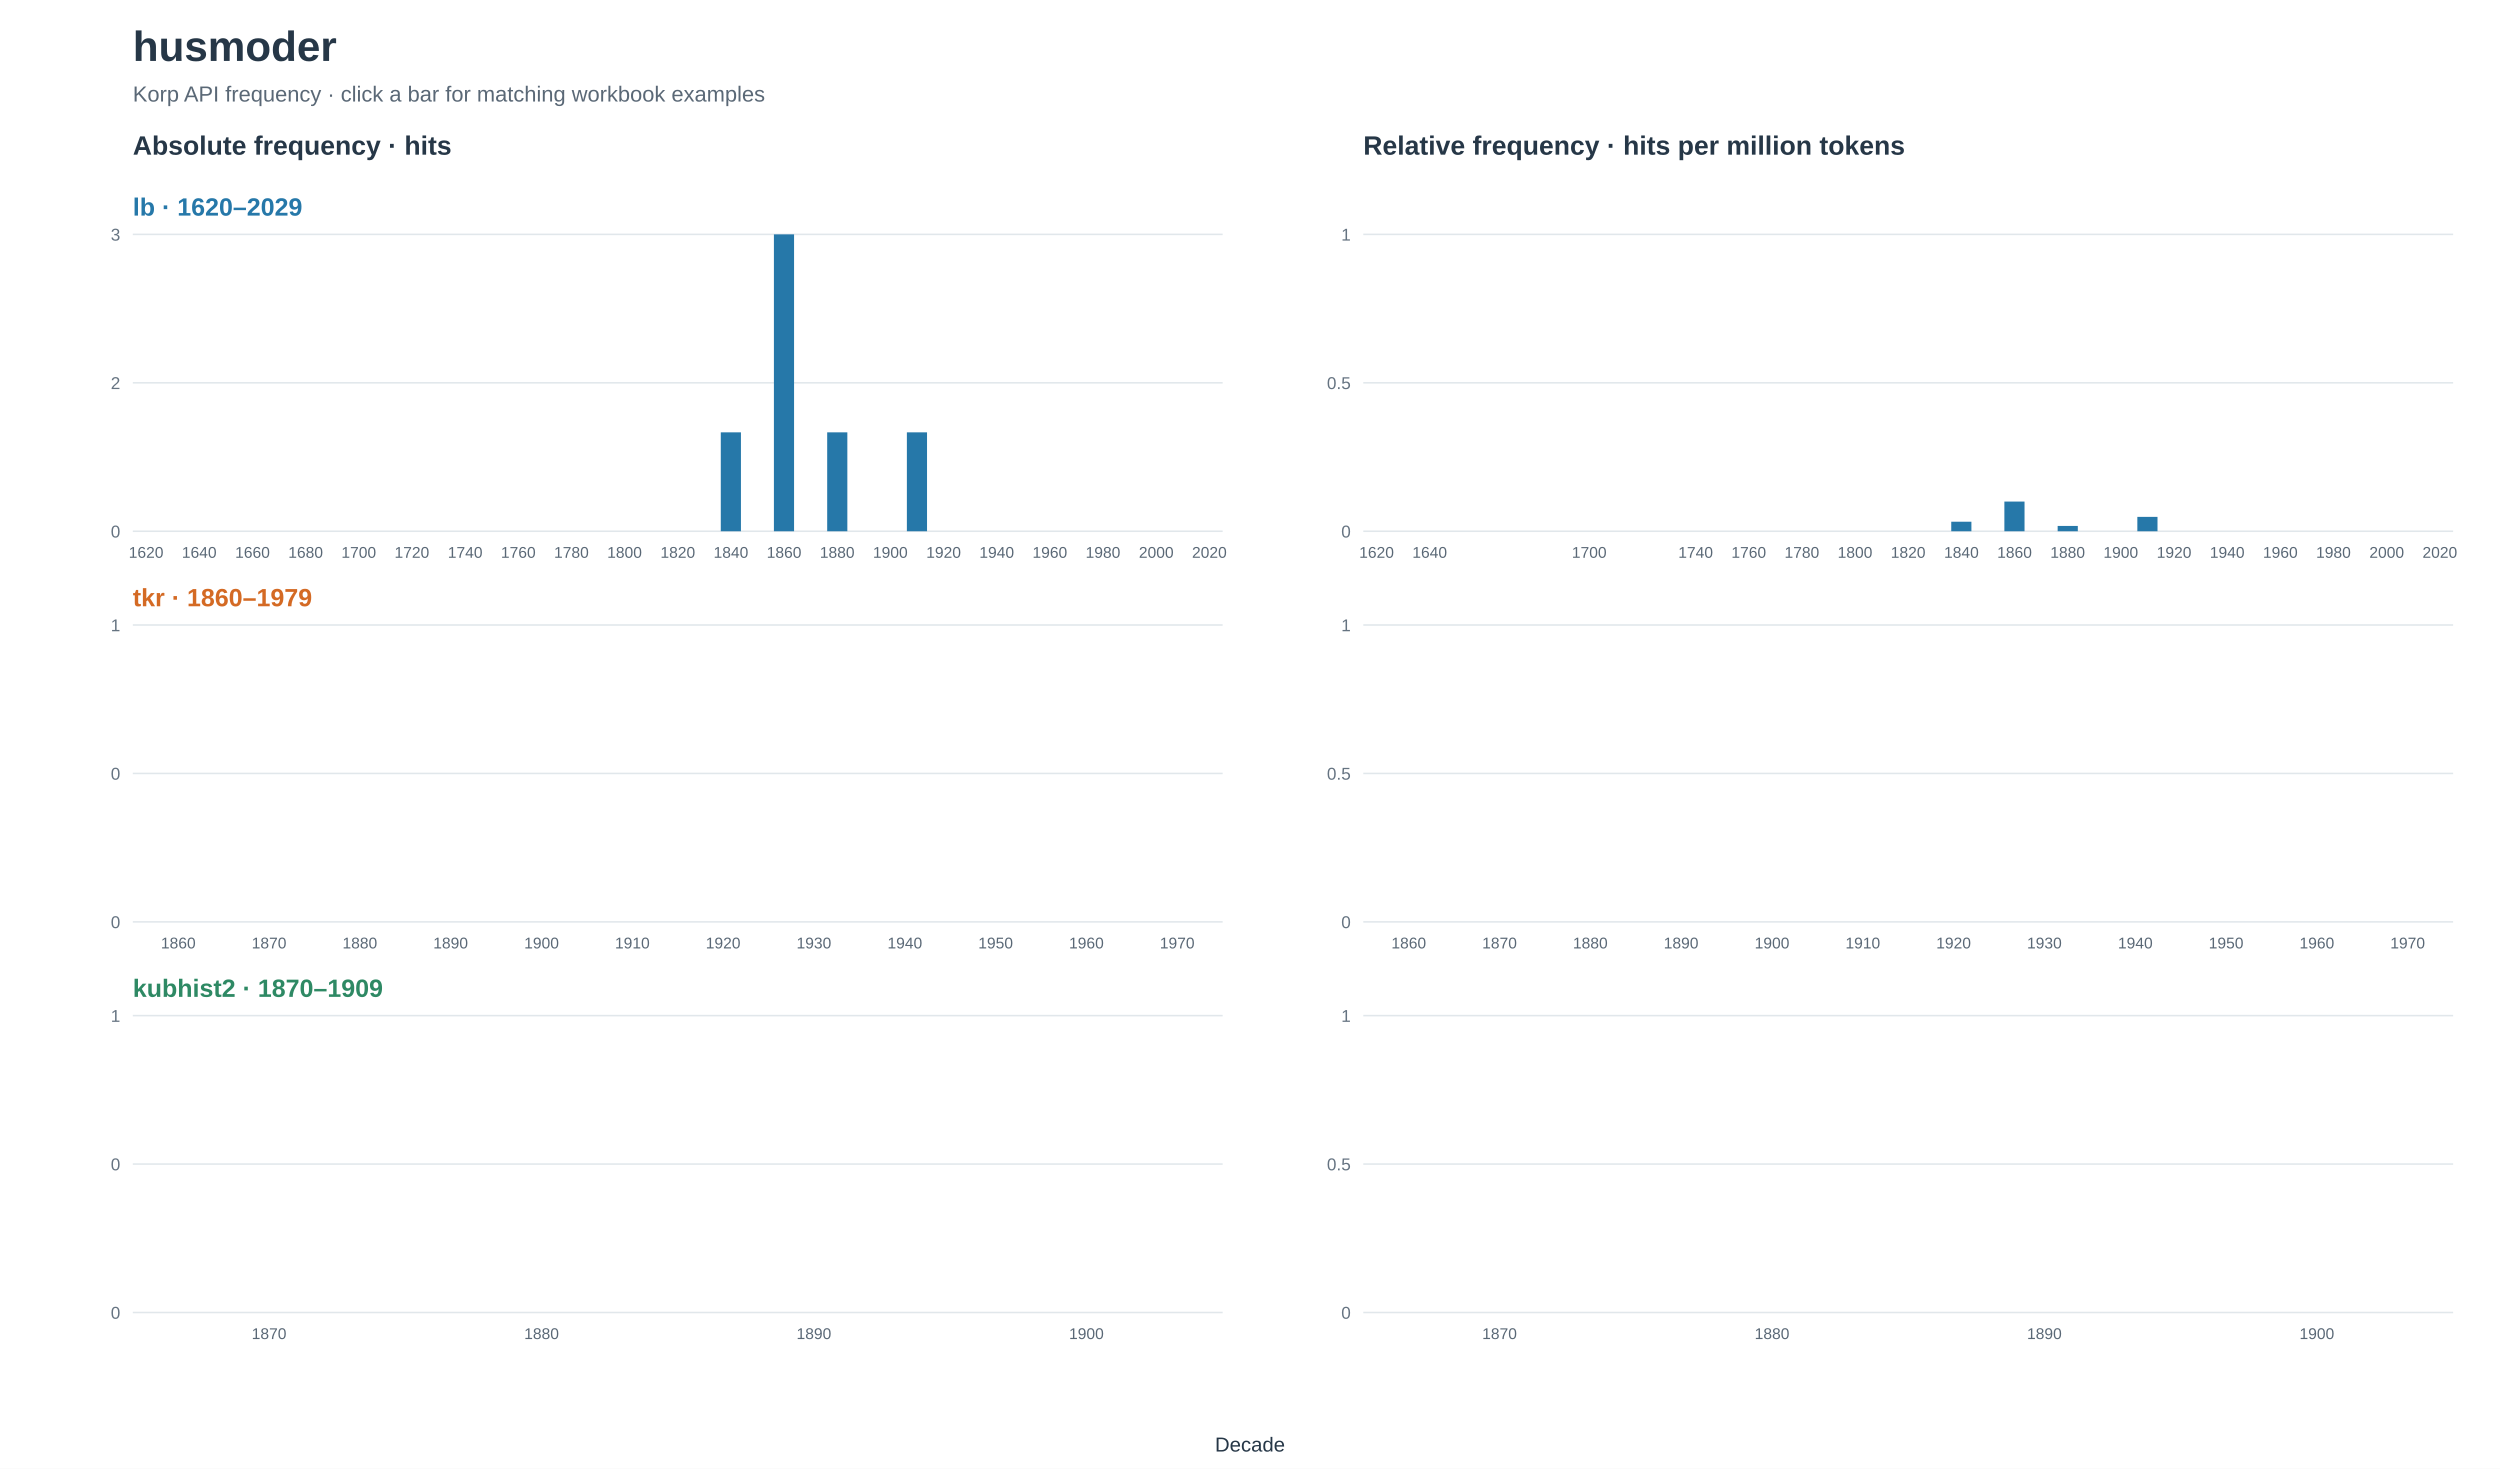
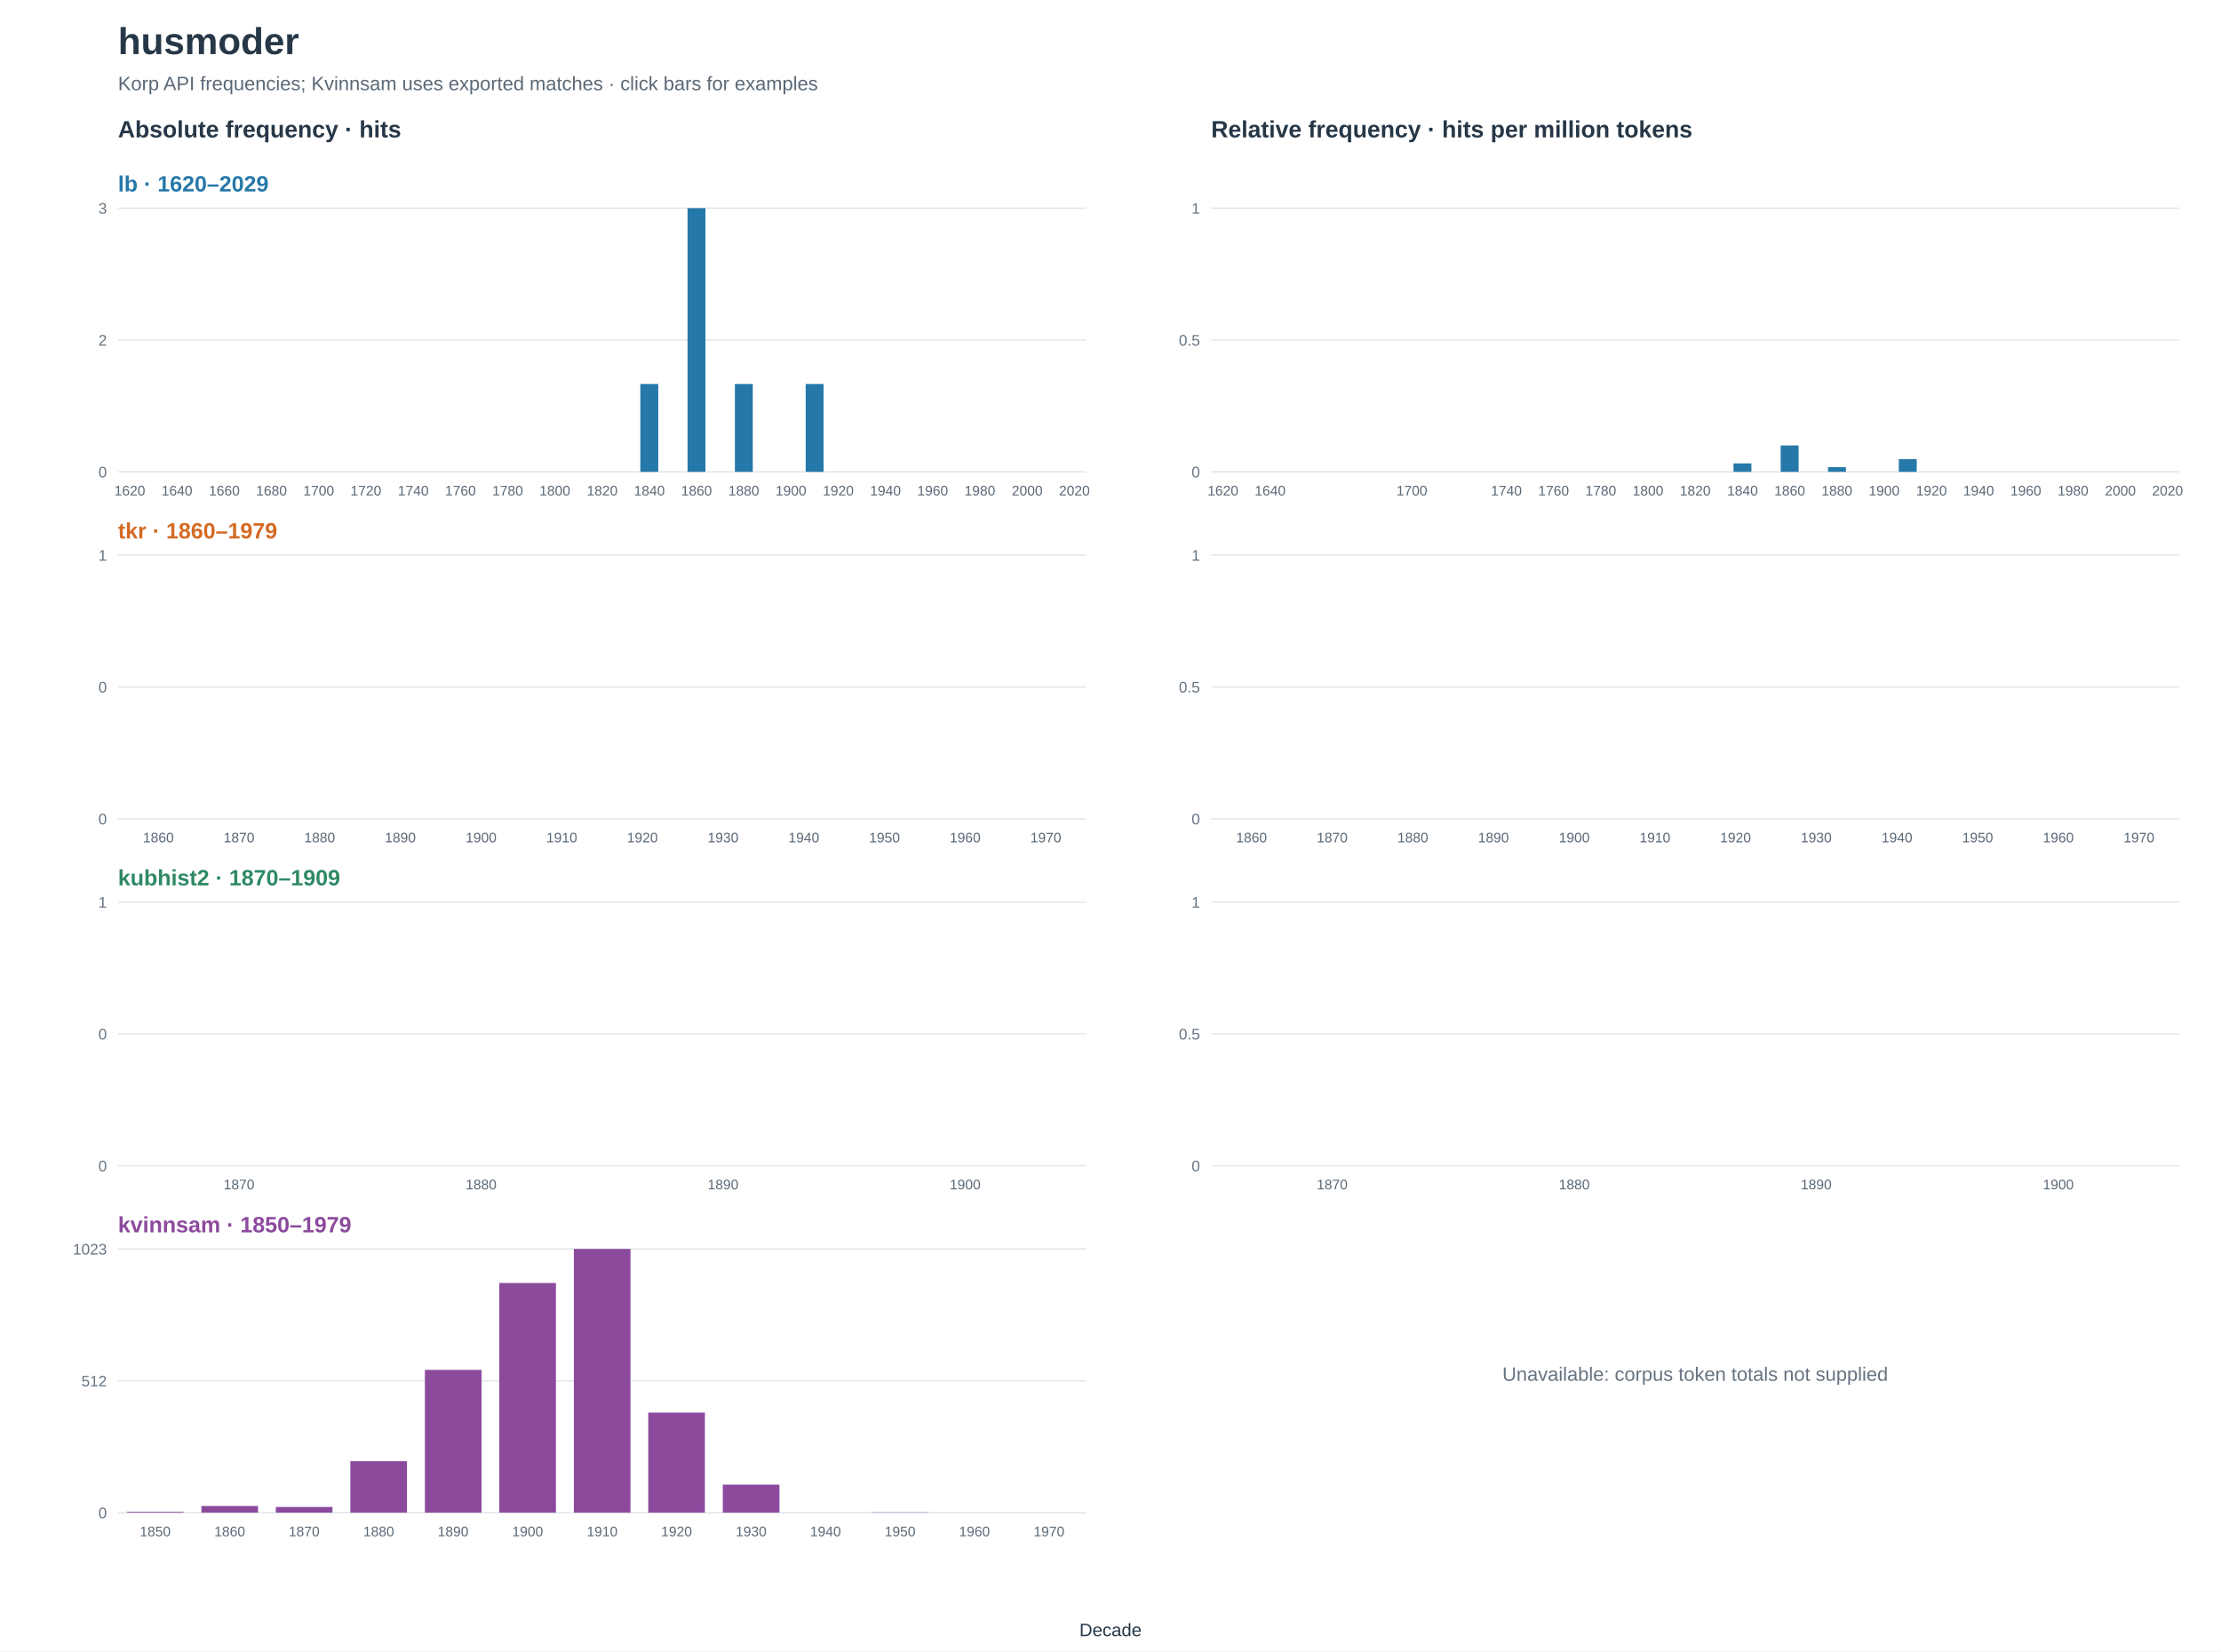
- <svg xmlns="http://www.w3.org/2000/svg" viewBox="0 0 1600 940" role="img" aria-label="husmoder frequency by decade and resource">
+ <svg xmlns="http://www.w3.org/2000/svg" viewBox="0 0 1600 1190" role="img" aria-label="husmoder frequency by decade and resource">
  <rect width="100%" height="100%" fill="white" />
  <style>text{font-family:Arial,Helvetica,sans-serif}</style>
  <text x="85.0" y="39.0" font-size="27" text-anchor="start" fill="#263747" font-weight="bold">husmoder</text>
-   <text x="85.0" y="65.0" font-size="14" text-anchor="start" fill="#5a6876" font-weight="normal">Korp API frequency · click a bar for matching workbook examples</text>
+   <text x="85.0" y="65.0" font-size="14" text-anchor="start" fill="#5a6876" font-weight="normal">Korp API frequencies; Kvinnsam uses exported matches · click bars for examples</text>
  <text x="85.0" y="99.0" font-size="17" text-anchor="start" fill="#263747" font-weight="bold">Absolute frequency · hits</text>
  <text x="872.5" y="99.0" font-size="17" text-anchor="start" fill="#263747" font-weight="bold">Relative frequency · hits per million tokens</text>
  <text x="85.0" y="138.0" font-size="16" text-anchor="start" fill="#2678a9" font-weight="bold">lb · 1620–2029</text>
  <line x1="85.0" y1="340.0" x2="782.5" y2="340.0" stroke="#e1e7eb" />
  <text x="77.0" y="344.0" font-size="11" text-anchor="end" fill="#657381" font-weight="normal">0</text>
  <line x1="85.0" y1="245.0" x2="782.5" y2="245.0" stroke="#e1e7eb" />
  <text x="77.0" y="249.0" font-size="11" text-anchor="end" fill="#657381" font-weight="normal">2</text>
  <line x1="85.0" y1="150.0" x2="782.5" y2="150.0" stroke="#e1e7eb" />
  <text x="77.0" y="154.0" font-size="11" text-anchor="end" fill="#657381" font-weight="normal">3</text>
  <text x="93.5" y="357.0" font-size="10" text-anchor="middle" fill="#5a6876" font-weight="normal">1620</text>
  <text x="127.5" y="357.0" font-size="10" text-anchor="middle" fill="#5a6876" font-weight="normal">1640</text>
  <text x="161.6" y="357.0" font-size="10" text-anchor="middle" fill="#5a6876" font-weight="normal">1660</text>
  <text x="195.6" y="357.0" font-size="10" text-anchor="middle" fill="#5a6876" font-weight="normal">1680</text>
  <text x="229.6" y="357.0" font-size="10" text-anchor="middle" fill="#5a6876" font-weight="normal">1700</text>
  <text x="263.6" y="357.0" font-size="10" text-anchor="middle" fill="#5a6876" font-weight="normal">1720</text>
  <text x="297.7" y="357.0" font-size="10" text-anchor="middle" fill="#5a6876" font-weight="normal">1740</text>
  <text x="331.7" y="357.0" font-size="10" text-anchor="middle" fill="#5a6876" font-weight="normal">1760</text>
  <text x="365.7" y="357.0" font-size="10" text-anchor="middle" fill="#5a6876" font-weight="normal">1780</text>
  <text x="399.7" y="357.0" font-size="10" text-anchor="middle" fill="#5a6876" font-weight="normal">1800</text>
  <text x="433.8" y="357.0" font-size="10" text-anchor="middle" fill="#5a6876" font-weight="normal">1820</text>
  <a href="../examples.html?word=husmoder&amp;resource=lb&amp;decade=1840" target="_blank" rel="noopener noreferrer">
    <rect x="461.3" y="276.7" width="12.9" height="63.3" fill="#2678a9" style="cursor:pointer" />
  </a>
  <text x="467.8" y="357.0" font-size="10" text-anchor="middle" fill="#5a6876" font-weight="normal">1840</text>
  <a href="../examples.html?word=husmoder&amp;resource=lb&amp;decade=1860" target="_blank" rel="noopener noreferrer">
    <rect x="495.3" y="150.0" width="12.9" height="190.0" fill="#2678a9" style="cursor:pointer" />
  </a>
  <text x="501.8" y="357.0" font-size="10" text-anchor="middle" fill="#5a6876" font-weight="normal">1860</text>
  <a href="../examples.html?word=husmoder&amp;resource=lb&amp;decade=1880" target="_blank" rel="noopener noreferrer">
    <rect x="529.4" y="276.7" width="12.9" height="63.3" fill="#2678a9" style="cursor:pointer" />
  </a>
  <text x="535.8" y="357.0" font-size="10" text-anchor="middle" fill="#5a6876" font-weight="normal">1880</text>
  <text x="569.8" y="357.0" font-size="10" text-anchor="middle" fill="#5a6876" font-weight="normal">1900</text>
  <a href="../examples.html?word=husmoder&amp;resource=lb&amp;decade=1910" target="_blank" rel="noopener noreferrer">
    <rect x="580.4" y="276.7" width="12.9" height="63.3" fill="#2678a9" style="cursor:pointer" />
  </a>
  <text x="603.9" y="357.0" font-size="10" text-anchor="middle" fill="#5a6876" font-weight="normal">1920</text>
  <text x="637.9" y="357.0" font-size="10" text-anchor="middle" fill="#5a6876" font-weight="normal">1940</text>
  <text x="671.9" y="357.0" font-size="10" text-anchor="middle" fill="#5a6876" font-weight="normal">1960</text>
  <text x="705.9" y="357.0" font-size="10" text-anchor="middle" fill="#5a6876" font-weight="normal">1980</text>
  <text x="740.0" y="357.0" font-size="10" text-anchor="middle" fill="#5a6876" font-weight="normal">2000</text>
  <text x="774.0" y="357.0" font-size="10" text-anchor="middle" fill="#5a6876" font-weight="normal">2020</text>
  <line x1="872.5" y1="340.0" x2="1570.0" y2="340.0" stroke="#e1e7eb" />
  <text x="864.5" y="344.0" font-size="11" text-anchor="end" fill="#657381" font-weight="normal">0</text>
  <line x1="872.5" y1="245.0" x2="1570.0" y2="245.0" stroke="#e1e7eb" />
  <text x="864.5" y="249.0" font-size="11" text-anchor="end" fill="#657381" font-weight="normal">0.5</text>
  <line x1="872.5" y1="150.0" x2="1570.0" y2="150.0" stroke="#e1e7eb" />
  <text x="864.5" y="154.0" font-size="11" text-anchor="end" fill="#657381" font-weight="normal">1</text>
  <text x="881.0" y="357.0" font-size="10" text-anchor="middle" fill="#5a6876" font-weight="normal">1620</text>
  <text x="915.0" y="357.0" font-size="10" text-anchor="middle" fill="#5a6876" font-weight="normal">1640</text>
  <text x="1017.1" y="357.0" font-size="10" text-anchor="middle" fill="#5a6876" font-weight="normal">1700</text>
  <text x="1085.2" y="357.0" font-size="10" text-anchor="middle" fill="#5a6876" font-weight="normal">1740</text>
  <text x="1119.2" y="357.0" font-size="10" text-anchor="middle" fill="#5a6876" font-weight="normal">1760</text>
  <text x="1153.2" y="357.0" font-size="10" text-anchor="middle" fill="#5a6876" font-weight="normal">1780</text>
  <text x="1187.2" y="357.0" font-size="10" text-anchor="middle" fill="#5a6876" font-weight="normal">1800</text>
  <text x="1221.2" y="357.0" font-size="10" text-anchor="middle" fill="#5a6876" font-weight="normal">1820</text>
  <a href="../examples.html?word=husmoder&amp;resource=lb&amp;decade=1840" target="_blank" rel="noopener noreferrer">
    <rect x="1248.8" y="333.9" width="12.9" height="6.1" fill="#2678a9" style="cursor:pointer" />
  </a>
  <text x="1255.3" y="357.0" font-size="10" text-anchor="middle" fill="#5a6876" font-weight="normal">1840</text>
  <a href="../examples.html?word=husmoder&amp;resource=lb&amp;decade=1860" target="_blank" rel="noopener noreferrer">
    <rect x="1282.8" y="321.0" width="12.9" height="19.0" fill="#2678a9" style="cursor:pointer" />
  </a>
  <text x="1289.3" y="357.0" font-size="10" text-anchor="middle" fill="#5a6876" font-weight="normal">1860</text>
  <a href="../examples.html?word=husmoder&amp;resource=lb&amp;decade=1880" target="_blank" rel="noopener noreferrer">
    <rect x="1316.9" y="336.6" width="12.9" height="3.4" fill="#2678a9" style="cursor:pointer" />
  </a>
  <text x="1323.3" y="357.0" font-size="10" text-anchor="middle" fill="#5a6876" font-weight="normal">1880</text>
  <text x="1357.3" y="357.0" font-size="10" text-anchor="middle" fill="#5a6876" font-weight="normal">1900</text>
  <a href="../examples.html?word=husmoder&amp;resource=lb&amp;decade=1910" target="_blank" rel="noopener noreferrer">
    <rect x="1367.9" y="330.8" width="12.9" height="9.2" fill="#2678a9" style="cursor:pointer" />
  </a>
  <text x="1391.4" y="357.0" font-size="10" text-anchor="middle" fill="#5a6876" font-weight="normal">1920</text>
  <text x="1425.4" y="357.0" font-size="10" text-anchor="middle" fill="#5a6876" font-weight="normal">1940</text>
  <text x="1459.4" y="357.0" font-size="10" text-anchor="middle" fill="#5a6876" font-weight="normal">1960</text>
  <text x="1493.4" y="357.0" font-size="10" text-anchor="middle" fill="#5a6876" font-weight="normal">1980</text>
  <text x="1527.5" y="357.0" font-size="10" text-anchor="middle" fill="#5a6876" font-weight="normal">2000</text>
  <text x="1561.5" y="357.0" font-size="10" text-anchor="middle" fill="#5a6876" font-weight="normal">2020</text>
  <text x="85.0" y="388.0" font-size="16" text-anchor="start" fill="#d46a24" font-weight="bold">tkr · 1860–1979</text>
  <line x1="85.0" y1="590.0" x2="782.5" y2="590.0" stroke="#e1e7eb" />
  <text x="77.0" y="594.0" font-size="11" text-anchor="end" fill="#657381" font-weight="normal">0</text>
  <line x1="85.0" y1="495.0" x2="782.5" y2="495.0" stroke="#e1e7eb" />
  <text x="77.0" y="499.0" font-size="11" text-anchor="end" fill="#657381" font-weight="normal">0</text>
  <line x1="85.0" y1="400.0" x2="782.5" y2="400.0" stroke="#e1e7eb" />
  <text x="77.0" y="404.0" font-size="11" text-anchor="end" fill="#657381" font-weight="normal">1</text>
  <text x="114.1" y="607.0" font-size="10" text-anchor="middle" fill="#5a6876" font-weight="normal">1860</text>
  <text x="172.2" y="607.0" font-size="10" text-anchor="middle" fill="#5a6876" font-weight="normal">1870</text>
  <text x="230.3" y="607.0" font-size="10" text-anchor="middle" fill="#5a6876" font-weight="normal">1880</text>
  <text x="288.4" y="607.0" font-size="10" text-anchor="middle" fill="#5a6876" font-weight="normal">1890</text>
  <text x="346.6" y="607.0" font-size="10" text-anchor="middle" fill="#5a6876" font-weight="normal">1900</text>
  <text x="404.7" y="607.0" font-size="10" text-anchor="middle" fill="#5a6876" font-weight="normal">1910</text>
  <text x="462.8" y="607.0" font-size="10" text-anchor="middle" fill="#5a6876" font-weight="normal">1920</text>
  <text x="520.9" y="607.0" font-size="10" text-anchor="middle" fill="#5a6876" font-weight="normal">1930</text>
  <text x="579.1" y="607.0" font-size="10" text-anchor="middle" fill="#5a6876" font-weight="normal">1940</text>
  <text x="637.2" y="607.0" font-size="10" text-anchor="middle" fill="#5a6876" font-weight="normal">1950</text>
  <text x="695.3" y="607.0" font-size="10" text-anchor="middle" fill="#5a6876" font-weight="normal">1960</text>
  <text x="753.4" y="607.0" font-size="10" text-anchor="middle" fill="#5a6876" font-weight="normal">1970</text>
  <line x1="872.5" y1="590.0" x2="1570.0" y2="590.0" stroke="#e1e7eb" />
  <text x="864.5" y="594.0" font-size="11" text-anchor="end" fill="#657381" font-weight="normal">0</text>
  <line x1="872.5" y1="495.0" x2="1570.0" y2="495.0" stroke="#e1e7eb" />
  <text x="864.5" y="499.0" font-size="11" text-anchor="end" fill="#657381" font-weight="normal">0.5</text>
  <line x1="872.5" y1="400.0" x2="1570.0" y2="400.0" stroke="#e1e7eb" />
  <text x="864.5" y="404.0" font-size="11" text-anchor="end" fill="#657381" font-weight="normal">1</text>
  <text x="901.6" y="607.0" font-size="10" text-anchor="middle" fill="#5a6876" font-weight="normal">1860</text>
  <text x="959.7" y="607.0" font-size="10" text-anchor="middle" fill="#5a6876" font-weight="normal">1870</text>
  <text x="1017.8" y="607.0" font-size="10" text-anchor="middle" fill="#5a6876" font-weight="normal">1880</text>
  <text x="1075.9" y="607.0" font-size="10" text-anchor="middle" fill="#5a6876" font-weight="normal">1890</text>
  <text x="1134.1" y="607.0" font-size="10" text-anchor="middle" fill="#5a6876" font-weight="normal">1900</text>
  <text x="1192.2" y="607.0" font-size="10" text-anchor="middle" fill="#5a6876" font-weight="normal">1910</text>
  <text x="1250.3" y="607.0" font-size="10" text-anchor="middle" fill="#5a6876" font-weight="normal">1920</text>
  <text x="1308.4" y="607.0" font-size="10" text-anchor="middle" fill="#5a6876" font-weight="normal">1930</text>
  <text x="1366.6" y="607.0" font-size="10" text-anchor="middle" fill="#5a6876" font-weight="normal">1940</text>
  <text x="1424.7" y="607.0" font-size="10" text-anchor="middle" fill="#5a6876" font-weight="normal">1950</text>
  <text x="1482.8" y="607.0" font-size="10" text-anchor="middle" fill="#5a6876" font-weight="normal">1960</text>
  <text x="1540.9" y="607.0" font-size="10" text-anchor="middle" fill="#5a6876" font-weight="normal">1970</text>
  <text x="85.0" y="638.0" font-size="16" text-anchor="start" fill="#2e8964" font-weight="bold">kubhist2 · 1870–1909</text>
  <line x1="85.0" y1="840.0" x2="782.5" y2="840.0" stroke="#e1e7eb" />
  <text x="77.0" y="844.0" font-size="11" text-anchor="end" fill="#657381" font-weight="normal">0</text>
  <line x1="85.0" y1="745.0" x2="782.5" y2="745.0" stroke="#e1e7eb" />
  <text x="77.0" y="749.0" font-size="11" text-anchor="end" fill="#657381" font-weight="normal">0</text>
  <line x1="85.0" y1="650.0" x2="782.5" y2="650.0" stroke="#e1e7eb" />
  <text x="77.0" y="654.0" font-size="11" text-anchor="end" fill="#657381" font-weight="normal">1</text>
  <text x="172.2" y="857.0" font-size="10" text-anchor="middle" fill="#5a6876" font-weight="normal">1870</text>
  <text x="346.6" y="857.0" font-size="10" text-anchor="middle" fill="#5a6876" font-weight="normal">1880</text>
  <text x="520.9" y="857.0" font-size="10" text-anchor="middle" fill="#5a6876" font-weight="normal">1890</text>
  <text x="695.3" y="857.0" font-size="10" text-anchor="middle" fill="#5a6876" font-weight="normal">1900</text>
  <line x1="872.5" y1="840.0" x2="1570.0" y2="840.0" stroke="#e1e7eb" />
  <text x="864.5" y="844.0" font-size="11" text-anchor="end" fill="#657381" font-weight="normal">0</text>
  <line x1="872.5" y1="745.0" x2="1570.0" y2="745.0" stroke="#e1e7eb" />
  <text x="864.5" y="749.0" font-size="11" text-anchor="end" fill="#657381" font-weight="normal">0.5</text>
  <line x1="872.5" y1="650.0" x2="1570.0" y2="650.0" stroke="#e1e7eb" />
  <text x="864.5" y="654.0" font-size="11" text-anchor="end" fill="#657381" font-weight="normal">1</text>
  <text x="959.7" y="857.0" font-size="10" text-anchor="middle" fill="#5a6876" font-weight="normal">1870</text>
  <text x="1134.1" y="857.0" font-size="10" text-anchor="middle" fill="#5a6876" font-weight="normal">1880</text>
  <text x="1308.4" y="857.0" font-size="10" text-anchor="middle" fill="#5a6876" font-weight="normal">1890</text>
  <text x="1482.8" y="857.0" font-size="10" text-anchor="middle" fill="#5a6876" font-weight="normal">1900</text>
-   <text x="800.0" y="929.0" font-size="13" text-anchor="middle" fill="#263747" font-weight="normal">Decade</text>
+   <text x="85.0" y="888.0" font-size="16" text-anchor="start" fill="#8c4a9d" font-weight="bold">kvinnsam · 1850–1979</text>
+   <line x1="85.0" y1="1090.0" x2="782.5" y2="1090.0" stroke="#e1e7eb" />
+   <text x="77.0" y="1094.0" font-size="11" text-anchor="end" fill="#657381" font-weight="normal">0</text>
+   <line x1="85.0" y1="995.0" x2="782.5" y2="995.0" stroke="#e1e7eb" />
+   <text x="77.0" y="999.0" font-size="11" text-anchor="end" fill="#657381" font-weight="normal">512</text>
+   <line x1="85.0" y1="900.0" x2="782.5" y2="900.0" stroke="#e1e7eb" />
+   <text x="77.0" y="904.0" font-size="11" text-anchor="end" fill="#657381" font-weight="normal">1023</text>
+   <a href="../examples.html?word=husmoder&amp;resource=kvinnsam&amp;decade=1850" target="_blank" rel="noopener noreferrer">
+     <rect x="91.4" y="1089.4" width="40.8" height="0.6" fill="#8c4a9d" style="cursor:pointer" />
+   </a>
+   <text x="111.8" y="1107.0" font-size="10" text-anchor="middle" fill="#5a6876" font-weight="normal">1850</text>
+   <a href="../examples.html?word=husmoder&amp;resource=kvinnsam&amp;decade=1860" target="_blank" rel="noopener noreferrer">
+     <rect x="145.1" y="1085.2" width="40.8" height="4.8" fill="#8c4a9d" style="cursor:pointer" />
+   </a>
+   <text x="165.5" y="1107.0" font-size="10" text-anchor="middle" fill="#5a6876" font-weight="normal">1860</text>
+   <a href="../examples.html?word=husmoder&amp;resource=kvinnsam&amp;decade=1870" target="_blank" rel="noopener noreferrer">
+     <rect x="198.7" y="1085.9" width="40.8" height="4.1" fill="#8c4a9d" style="cursor:pointer" />
+   </a>
+   <text x="219.1" y="1107.0" font-size="10" text-anchor="middle" fill="#5a6876" font-weight="normal">1870</text>
+   <a href="../examples.html?word=husmoder&amp;resource=kvinnsam&amp;decade=1880" target="_blank" rel="noopener noreferrer">
+     <rect x="252.4" y="1052.9" width="40.8" height="37.1" fill="#8c4a9d" style="cursor:pointer" />
+   </a>
+   <text x="272.8" y="1107.0" font-size="10" text-anchor="middle" fill="#5a6876" font-weight="normal">1880</text>
+   <a href="../examples.html?word=husmoder&amp;resource=kvinnsam&amp;decade=1890" target="_blank" rel="noopener noreferrer">
+     <rect x="306.1" y="987.1" width="40.8" height="102.9" fill="#8c4a9d" style="cursor:pointer" />
+   </a>
+   <text x="326.4" y="1107.0" font-size="10" text-anchor="middle" fill="#5a6876" font-weight="normal">1890</text>
+   <a href="../examples.html?word=husmoder&amp;resource=kvinnsam&amp;decade=1900" target="_blank" rel="noopener noreferrer">
+     <rect x="359.7" y="924.5" width="40.8" height="165.5" fill="#8c4a9d" style="cursor:pointer" />
+   </a>
+   <text x="380.1" y="1107.0" font-size="10" text-anchor="middle" fill="#5a6876" font-weight="normal">1900</text>
+   <a href="../examples.html?word=husmoder&amp;resource=kvinnsam&amp;decade=1910" target="_blank" rel="noopener noreferrer">
+     <rect x="413.4" y="900.0" width="40.8" height="190.0" fill="#8c4a9d" style="cursor:pointer" />
+   </a>
+   <text x="433.8" y="1107.0" font-size="10" text-anchor="middle" fill="#5a6876" font-weight="normal">1910</text>
+   <a href="../examples.html?word=husmoder&amp;resource=kvinnsam&amp;decade=1920" target="_blank" rel="noopener noreferrer">
+     <rect x="467.0" y="1017.9" width="40.8" height="72.1" fill="#8c4a9d" style="cursor:pointer" />
+   </a>
+   <text x="487.4" y="1107.0" font-size="10" text-anchor="middle" fill="#5a6876" font-weight="normal">1920</text>
+   <a href="../examples.html?word=husmoder&amp;resource=kvinnsam&amp;decade=1930" target="_blank" rel="noopener noreferrer">
+     <rect x="520.7" y="1069.8" width="40.8" height="20.2" fill="#8c4a9d" style="cursor:pointer" />
+   </a>
+   <text x="541.1" y="1107.0" font-size="10" text-anchor="middle" fill="#5a6876" font-weight="normal">1930</text>
+   <text x="594.7" y="1107.0" font-size="10" text-anchor="middle" fill="#5a6876" font-weight="normal">1940</text>
+   <a href="../examples.html?word=husmoder&amp;resource=kvinnsam&amp;decade=1950" target="_blank" rel="noopener noreferrer">
+     <rect x="628.0" y="1089.8" width="40.8" height="0.2" fill="#8c4a9d" style="cursor:pointer" />
+   </a>
+   <text x="648.4" y="1107.0" font-size="10" text-anchor="middle" fill="#5a6876" font-weight="normal">1950</text>
+   <text x="702.0" y="1107.0" font-size="10" text-anchor="middle" fill="#5a6876" font-weight="normal">1960</text>
+   <text x="755.7" y="1107.0" font-size="10" text-anchor="middle" fill="#5a6876" font-weight="normal">1970</text>
+   <text x="1221.2" y="995.0" font-size="14" text-anchor="middle" fill="#657381" font-weight="normal">Unavailable: corpus token totals not supplied</text>
+   <text x="800.0" y="1179.0" font-size="13" text-anchor="middle" fill="#263747" font-weight="normal">Decade</text>
</svg>
